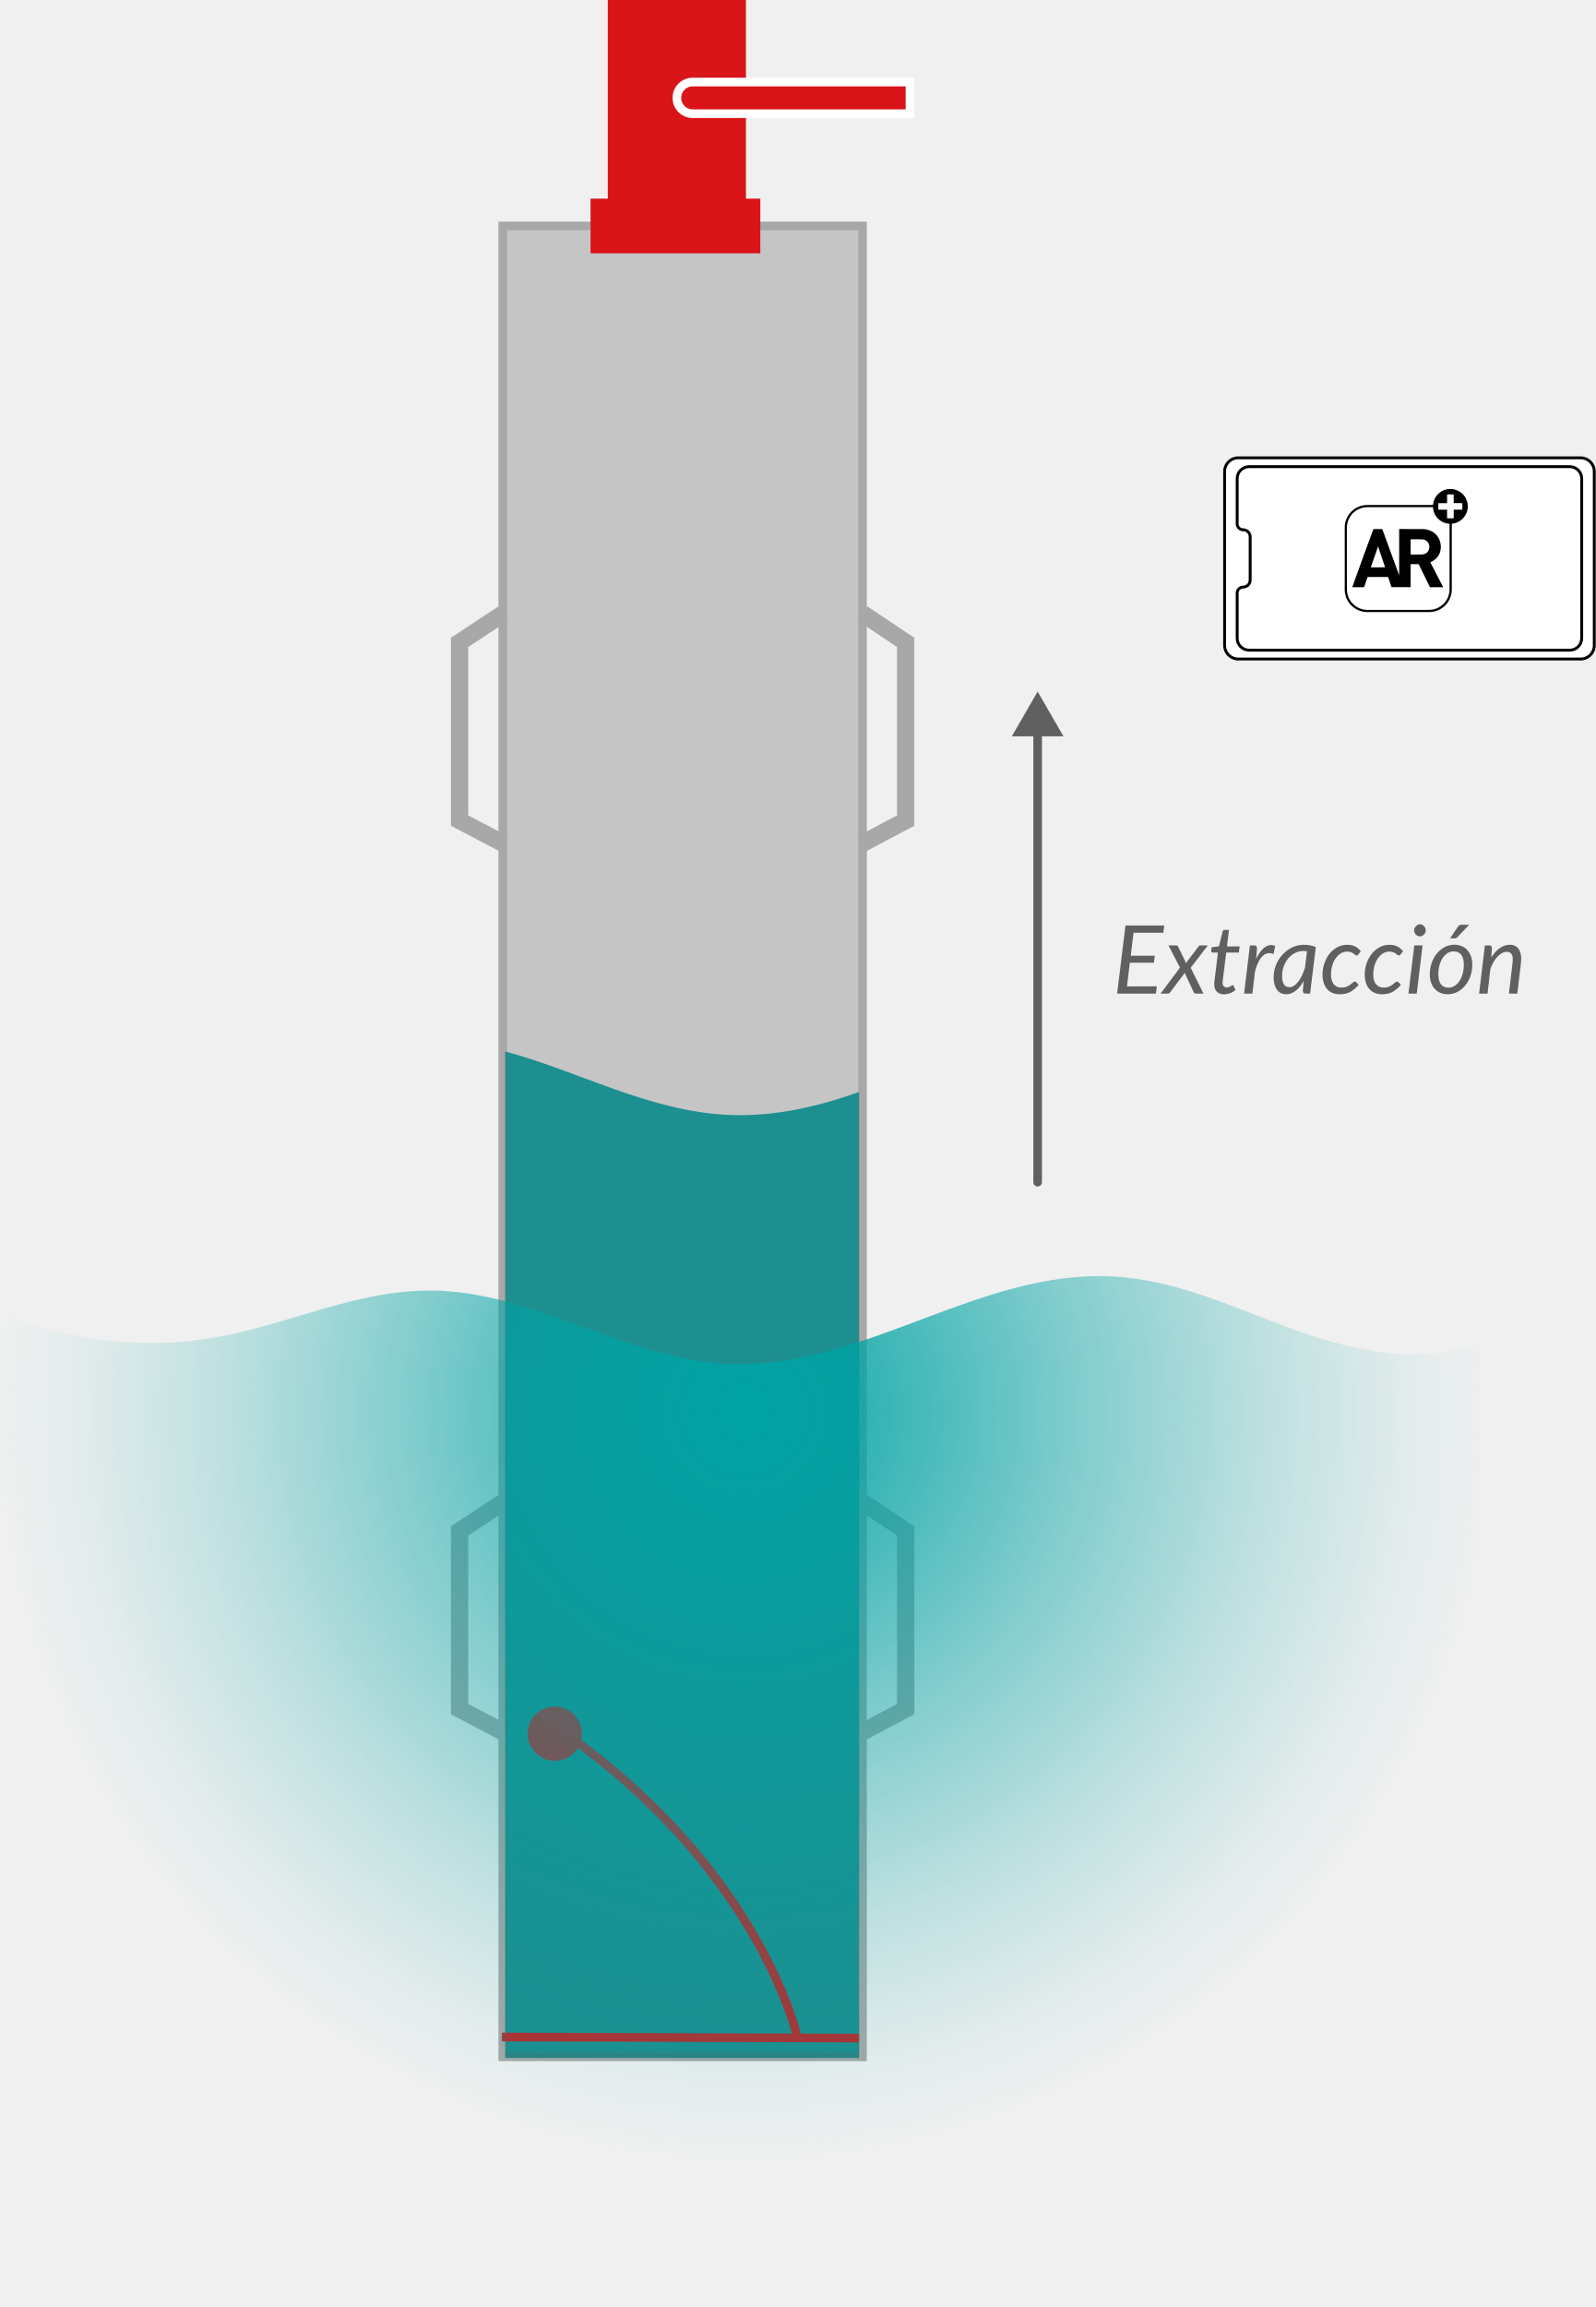
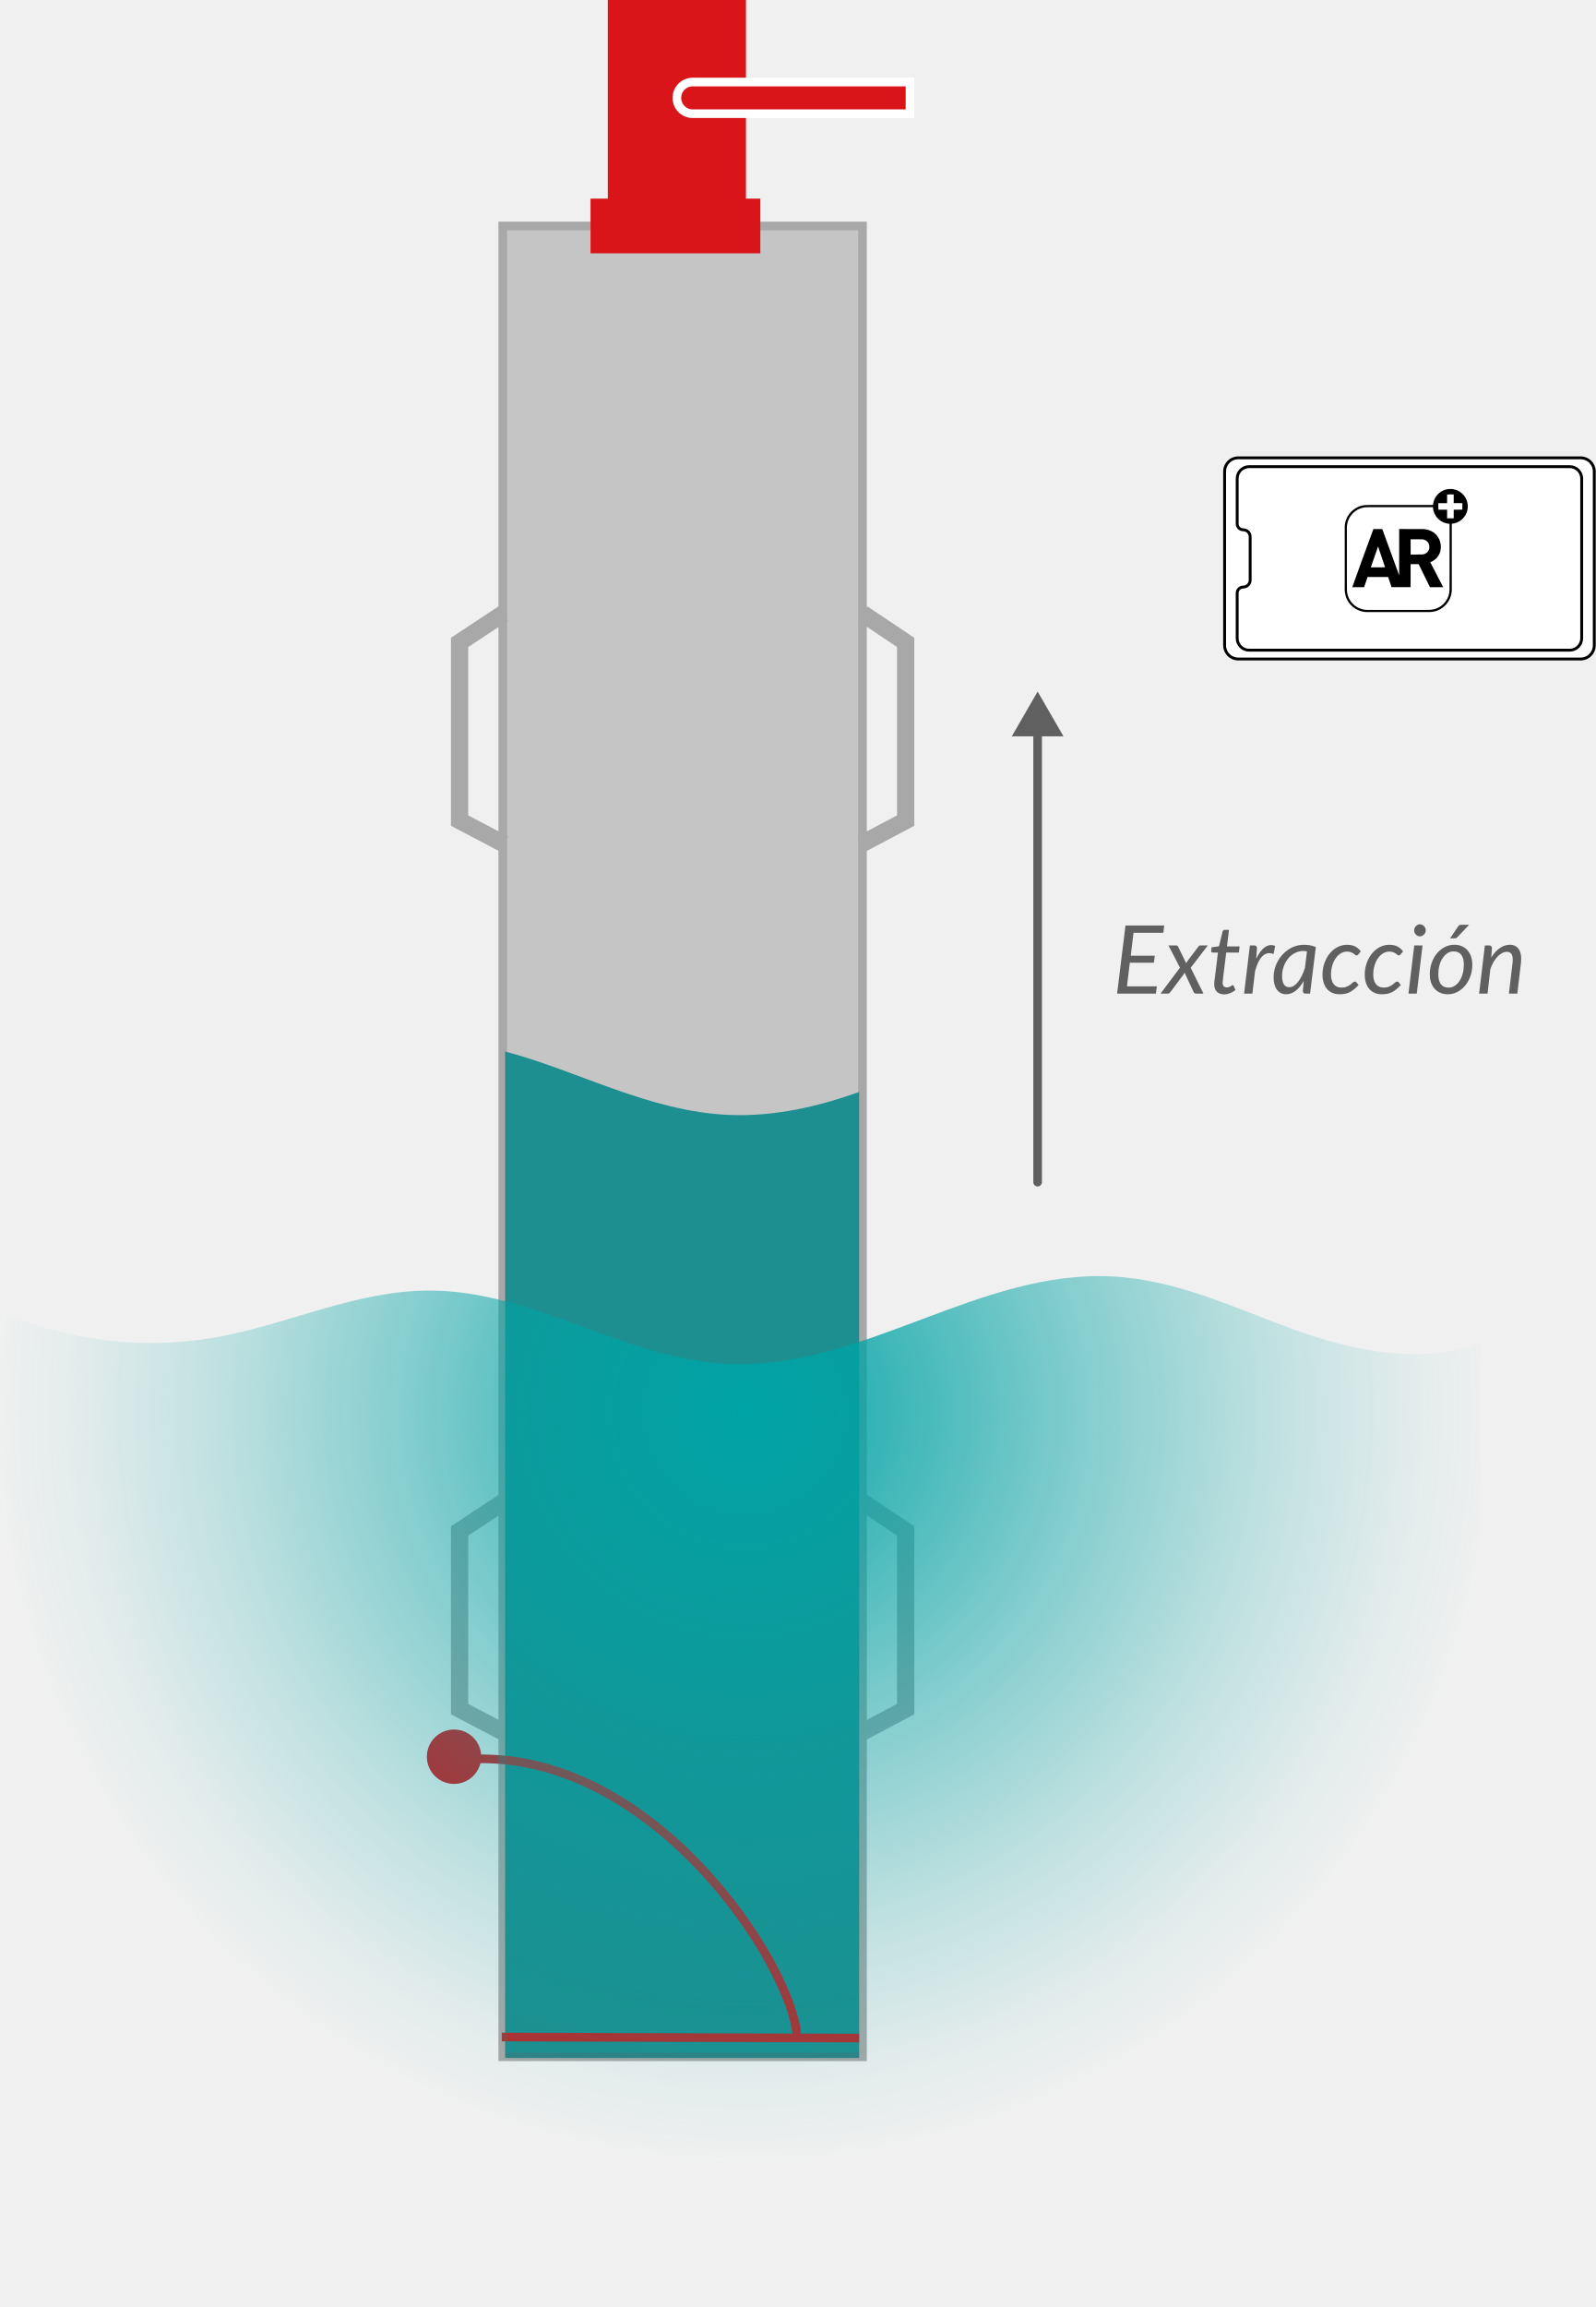
<svg xmlns="http://www.w3.org/2000/svg" viewBox="0 0 554.479 801.416">
  <defs>
    <style>.a{fill:#00a3a5;}.b,.h{fill:#d91519;}.b,.c{stroke:#d91519;}.b,.c,.e,.f,.g,.h,.m,.n{stroke-miterlimit:10;}.b,.c,.f,.h,.j{stroke-width:3px;}.c,.f,.g,.j,.n{fill:none;}.d{opacity:0.5;}.e,.k,.l{fill:#606060;}.e,.f,.g,.j{stroke:#606060;}.e{opacity:0.6;}.g{stroke-width:6px;}.h{stroke:#fff;}.i{fill:url(#a);}.j{stroke-linecap:round;stroke-linejoin:round;}.l{font-size:33px;font-family:Lato-Italic, Lato;font-style:italic;}.m{fill:#fff;}.m,.n{stroke:#000;}</style>
    <radialGradient id="a" cx="258.863" cy="490.482" r="262.195" gradientUnits="userSpaceOnUse">
      <stop offset="0" stop-color="#00a3a5" />
      <stop offset="0.147" stop-color="#00a3a5" stop-opacity="0.808" />
      <stop offset="0.438" stop-color="#00a3a5" stop-opacity="0.463" />
      <stop offset="0.687" stop-color="#00a3a5" stop-opacity="0.211" />
      <stop offset="0.882" stop-color="#00a3a5" stop-opacity="0.057" />
      <stop offset="1" stop-color="#00a3a5" stop-opacity="0" />
    </radialGradient>
  </defs>
  <path class="a" d="M175.538,714.916h123V379.331c-14.006,4.997-29.254,8.655-45.268,7.973-27.776-1.183-52.416-15.338-77.732-22.023Z" />
  <line class="b" x1="174.365" y1="707.628" x2="298.538" y2="707.999" />
-   <path class="c" d="M276.936,707.197s-12.335-54.968-76.63-102.188" />
-   <circle class="b" cx="192.77" cy="602.256" r="7.945" />
+   <path class="c" d="M276.936,707.197c-1.897-24.781-48.897-97.781-111.63-96.188" />
+   <circle class="b" cx="157.77" cy="610.256" r="7.945" />
  <g class="d">
    <rect class="e" x="174.701" y="78.5" width="125" height="636" />
    <rect class="f" x="174.701" y="78.5" width="125" height="636" />
    <polyline class="g" points="299.734 521.805 314.701 531.816 314.701 593.722 299.367 601.829" />
    <polyline class="g" points="174.869 521.805 159.701 531.816 159.701 593.722 175.135 601.829" />
    <polyline class="g" points="299.734 213.146 314.701 223.158 314.701 285.064 299.367 293.17" />
    <polyline class="g" points="174.869 213.146 159.701 223.158 159.701 285.064 175.135 293.17" />
  </g>
  <rect class="b" x="212.701" y="1.5" width="45" height="69" />
  <rect class="b" x="206.701" y="70.5" width="56" height="16" />
  <path class="h" d="M316.201,39.5h-75.5a5.5,5.5,0,0,1-5.5-5.5h0a5.5,5.5,0,0,1,5.5-5.5h75.5Z" />
  <path class="i" d="M0,455.402c22.405,10.289,49.562,13.639,74.751,9.221,25.34-4.444,48.834-16.399,74.765-16.301,36.411.138,67.394,23.934,103.755,25.483,46.756,1.991,86.993-33.006,133.699-30.363,22.362,1.265,42.344,11.058,62.792,18.474s44.725,12.489,64.777,4.399V801.416H.556Z" />
  <line class="j" x1="360.558" y1="410.655" x2="360.558" y2="253.157" />
  <polygon class="k" points="369.534 255.783 360.559 240.241 351.584 255.783 369.534 255.783" />
  <text class="l" transform="translate(386.5667 345.1561)">Extracción</text>
  <rect class="m" x="454.811" y="129.762" width="69.884" height="128.452" rx="4.72" transform="translate(295.765 683.7406) rotate(-90)" />
  <path class="n" d="M429.896,166.256v15.702a2.082,2.082,0,0,0,2.082,2.082h0a2.427,2.427,0,0,1,2.427,2.427v15.042a2.427,2.427,0,0,1-2.427,2.427h0a2.082,2.082,0,0,0-2.082,2.082V221.72a4.142,4.142,0,0,0,4.142,4.142h111.43A4.142,4.142,0,0,0,549.61,221.72V166.256a4.142,4.142,0,0,0-4.142-4.142h-111.43A4.142,4.142,0,0,0,429.896,166.256Z" />
  <path d="M504.683,169.878c.148.032.295.068.444.095A5.922,5.922,0,0,1,507.96,171.36a5.983,5.983,0,0,1,1.417,1.82,5.784,5.784,0,0,1,.59,1.908,6.44,6.44,0,0,1,.03,1.416,5.802,5.802,0,0,1-.77,2.407,6.017,6.017,0,0,1-2.923,2.583,5.409,5.409,0,0,1-1.713.431.99.99,0,0,0-.108.022c-.004.083-.01.159-.01.234q0,3.448.002,6.896,0,4.688-.002,9.376c0,2.075.009,4.15-.002,6.225a7.783,7.783,0,0,1-1.676,4.925,7.698,7.698,0,0,1-4.608,2.86,7.322,7.322,0,0,1-1.482.155q-8.136-.005-16.272-.002-2.841,0-5.682-.002a6.565,6.565,0,0,1-1.773-.282,7.731,7.731,0,0,1-3.747-2.352,7.499,7.499,0,0,1-1.644-2.973,12.486,12.486,0,0,1-.262-1.256,11.164,11.164,0,0,1-.051-1.906q-.008-6.716-.002-13.431,0-3.655-.002-7.31a7.377,7.377,0,0,1,.436-2.445,7.568,7.568,0,0,1,1.42-2.465,7.985,7.985,0,0,1,2.07-1.727,8.089,8.089,0,0,1,2.651-.947,5.625,5.625,0,0,1,.665-.067c1.513-.086,3.028-.031,4.542-.038,1.903-.009,3.805-.004,5.708-.004q4.378,0,8.756.002,2.079.001,4.158,0h.248c.066-.347.113-.677.192-.999a5.936,5.936,0,0,1,1.139-2.288,6.026,6.026,0,0,1,2.335-1.78,5.262,5.262,0,0,1,1.583-.425.517.517,0,0,0,.116-.041Zm-6.755,6.311H487.854q-6.368,0-12.735.002a6.569,6.569,0,0,0-.925.057,7.327,7.327,0,0,0-2.019.584,7.137,7.137,0,0,0-3.761,4.141,7.588,7.588,0,0,0-.399,2.503q-.004,5.296-.001,10.591c0,2.333-.005,4.667,0,7.0.003,1.351.022,2.702.032,4.053a5.602,5.602,0,0,0,.167,1.247,7.108,7.108,0,0,0,6.938,5.497c2.618.017,5.235.005,7.853.005,3.1,0,6.2.007,9.3-.002,1.566-.004,3.132.039,4.697-.03a6.806,6.806,0,0,0,1.716-.307,7.101,7.101,0,0,0,4.973-6.72c.02-2.351.004-4.702.004-7.052q0-3.616.001-7.233,0-4.185-.001-8.37c0-.066-.012-.131-.018-.202a6.078,6.078,0,0,1-5.748-5.762Zm10.215-1.4c-1.014-.023-2,.012-3.01-.017v-3.005a19.14,19.14,0,0,0-2.296.017c0,.331,0,.666,0,1.001,0,.327.005.654,0,.981-.004.332.015.664-.016,1.019h-3.003a17.992,17.992,0,0,0,.011,2.274h3.009v2.995c.778.002,1.53.016,2.296-.005,0-.279,0-.527,0-.776,0-.241.001-.482.001-.723,0-.25-.004-.499-.001-.749.002-.245-.013-.492.012-.751.518,0,1.008,0,1.498,0,.496,0,.992.006,1.498-.005V174.79Z" />
  <path d="M480.315,183.79l5.836,15.981.035-.007V183.795c.073-.006.131-.016.188-.016,2.609,0,5.217-.011,7.826.007a7.007,7.007,0,0,1,3.342.81,5.718,5.718,0,0,1,2.653,2.948,6.478,6.478,0,0,1,.424,1.716,6.134,6.134,0,0,1,.031,1.158,5.392,5.392,0,0,1-1.419,3.4,5.642,5.642,0,0,1-2.14,1.436c-.024.009-.046.021-.097.046.233.486.495.954.737,1.431.245.482.499.96.748,1.44.253.488.503.978.755,1.466.249.48.5.96.749,1.44s.497.961.745,1.442c.247.478.494.957.753,1.458h-4.604l-3.921-8.003h-2.777a1.801,1.801,0,0,0-.02.193q-.001,2.35,0,4.701,0,1.459.001,2.918c0,.058-.009.116-.014.189h-6.61l-1.181-3.537H475.218l-1.216,3.539h-4.109c.037-.245,7.199-19.949,7.339-20.189Zm9.854,8.839a.621.621,0,0,0,.099.02c1.255-.011,2.509-.024,3.764-.032a2.899,2.899,0,0,0,1.076-.221,2.422,2.422,0,0,0,1.376-1.351,2.786,2.786,0,0,0,.185-1.286,2.407,2.407,0,0,0-1.06-1.911,2.781,2.781,0,0,0-1.598-.497c-1.221-.013-2.443-.006-3.664-.006a1.547,1.547,0,0,0-.178.021Zm-11.29-2.734-.048-.002-2.493,7.18c.369.041,4.748.025,4.947-.021Z" />
</svg>
